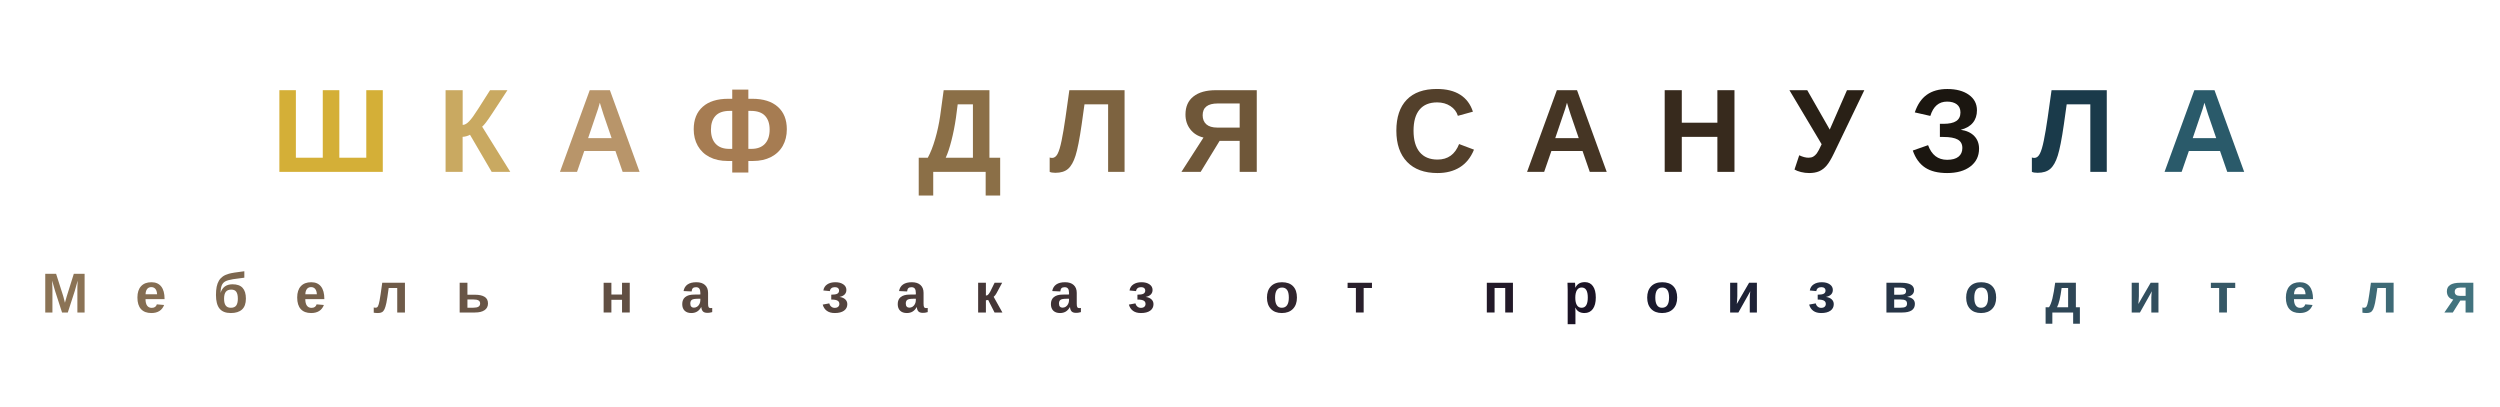
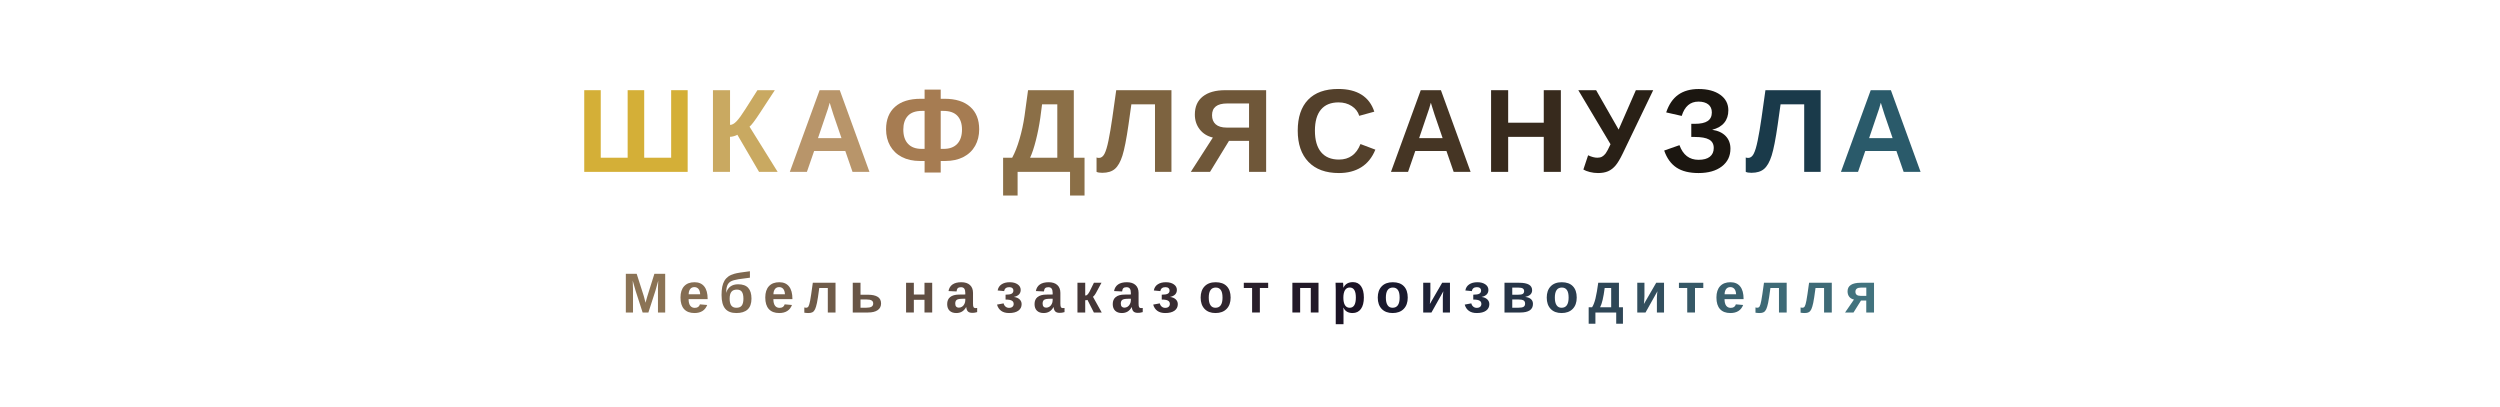
<svg xmlns="http://www.w3.org/2000/svg" viewBox="0 0 800 130" width="800" height="130">
  <defs>
    <style>
      @keyframes appear {
        from { opacity: 0; transform: translateY(10px); }
        to { opacity: 1; transform: translateY(0); }
      }
      .title-letter {
        opacity: 0;
        animation: appear 0.4s ease forwards;
        font-family: Arial, sans-serif;
        font-weight: 900;
        font-size: 38px;
      }
      .subtitle-letter {
        opacity: 0;
        animation: appear 0.3s ease forwards;
        font-family: Arial, sans-serif;
        font-weight: 600;
        font-size: 18px;
      }
    </style>
  </defs>
-   <text xml:space="preserve" x="400" y="55" text-anchor="middle">
+   <text x="400" y="55" text-anchor="middle">
    <tspan class="title-letter" style="fill:#d4af37; animation-delay:0.00s">Ш</tspan>
    <tspan class="title-letter" style="fill:#c9a961; animation-delay:0.05s">К</tspan>
    <tspan class="title-letter" style="fill:#b8956a; animation-delay:0.10s">А</tspan>
    <tspan class="title-letter" style="fill:#a67c52; animation-delay:0.15s">Ф</tspan>
    <tspan class="title-letter" style="fill:transparent; animation-delay:0.20s"> </tspan>
    <tspan class="title-letter" style="fill:#8b6f47; animation-delay:0.25s">Д</tspan>
    <tspan class="title-letter" style="fill:#7d6340; animation-delay:0.30s">Л</tspan>
    <tspan class="title-letter" style="fill:#6f5739; animation-delay:0.35s">Я</tspan>
    <tspan class="title-letter" style="fill:transparent; animation-delay:0.40s"> </tspan>
    <tspan class="title-letter" style="fill:#53402b; animation-delay:0.45s">С</tspan>
    <tspan class="title-letter" style="fill:#453524; animation-delay:0.50s">А</tspan>
    <tspan class="title-letter" style="fill:#372a1d; animation-delay:0.55s">Н</tspan>
    <tspan class="title-letter" style="fill:#292016; animation-delay:0.60s">У</tspan>
    <tspan class="title-letter" style="fill:#1b1610; animation-delay:0.65s">З</tspan>
    <tspan class="title-letter" style="fill:#1a3a4a; animation-delay:0.70s">Л</tspan>
    <tspan class="title-letter" style="fill:#2a5a6a; animation-delay:0.75s">А</tspan>
  </text>
-   <text xml:space="preserve" x="400" y="100" text-anchor="middle">
+   <text x="400" y="100" text-anchor="middle">
    <tspan class="subtitle-letter" style="fill:#8b7355; animation-delay:1.00s">М</tspan>
    <tspan class="subtitle-letter" style="fill:#846d52; animation-delay:1.04s">е</tspan>
    <tspan class="subtitle-letter" style="fill:#7d674f; animation-delay:1.08s">б</tspan>
    <tspan class="subtitle-letter" style="fill:#76614c; animation-delay:1.12s">е</tspan>
    <tspan class="subtitle-letter" style="fill:#6f5b49; animation-delay:1.16s">л</tspan>
    <tspan class="subtitle-letter" style="fill:#685546; animation-delay:1.20s">ь</tspan>
    <tspan class="subtitle-letter" style="fill:transparent; animation-delay:1.22s"> </tspan>
    <tspan class="subtitle-letter" style="fill:#614f43; animation-delay:1.24s">н</tspan>
    <tspan class="subtitle-letter" style="fill:#5a4940; animation-delay:1.28s">а</tspan>
    <tspan class="subtitle-letter" style="fill:transparent; animation-delay:1.30s"> </tspan>
    <tspan class="subtitle-letter" style="fill:#53433d; animation-delay:1.32s">з</tspan>
    <tspan class="subtitle-letter" style="fill:#4c3d3a; animation-delay:1.36s">а</tspan>
    <tspan class="subtitle-letter" style="fill:#453737; animation-delay:1.40s">к</tspan>
    <tspan class="subtitle-letter" style="fill:#3e3134; animation-delay:1.44s">а</tspan>
    <tspan class="subtitle-letter" style="fill:#372b31; animation-delay:1.48s">з</tspan>
    <tspan class="subtitle-letter" style="fill:transparent; animation-delay:1.50s"> </tspan>
    <tspan class="subtitle-letter" style="fill:#30252e; animation-delay:1.52s">о</tspan>
    <tspan class="subtitle-letter" style="fill:#291f2b; animation-delay:1.56s">т</tspan>
    <tspan class="subtitle-letter" style="fill:transparent; animation-delay:1.58s"> </tspan>
    <tspan class="subtitle-letter" style="fill:#221928; animation-delay:1.60s">п</tspan>
    <tspan class="subtitle-letter" style="fill:#1b1325; animation-delay:1.64s">р</tspan>
    <tspan class="subtitle-letter" style="fill:#1a1a2e; animation-delay:1.68s">о</tspan>
    <tspan class="subtitle-letter" style="fill:#1e2236; animation-delay:1.72s">и</tspan>
    <tspan class="subtitle-letter" style="fill:#222b3e; animation-delay:1.76s">з</tspan>
    <tspan class="subtitle-letter" style="fill:#263446; animation-delay:1.80s">в</tspan>
    <tspan class="subtitle-letter" style="fill:#2a3d4e; animation-delay:1.84s">о</tspan>
    <tspan class="subtitle-letter" style="fill:#2e4656; animation-delay:1.88s">д</tspan>
    <tspan class="subtitle-letter" style="fill:#324f5e; animation-delay:1.92s">и</tspan>
    <tspan class="subtitle-letter" style="fill:#365866; animation-delay:1.96s">т</tspan>
    <tspan class="subtitle-letter" style="fill:#3a616e; animation-delay:2.00s">е</tspan>
    <tspan class="subtitle-letter" style="fill:#3e6a76; animation-delay:2.04s">л</tspan>
+     <tspan class="subtitle-letter" style="fill:#3e6a76; animation-delay:2.04s">л</tspan>
    <tspan class="subtitle-letter" style="fill:#42737e; animation-delay:2.08s">я</tspan>
  </text>
</svg>
